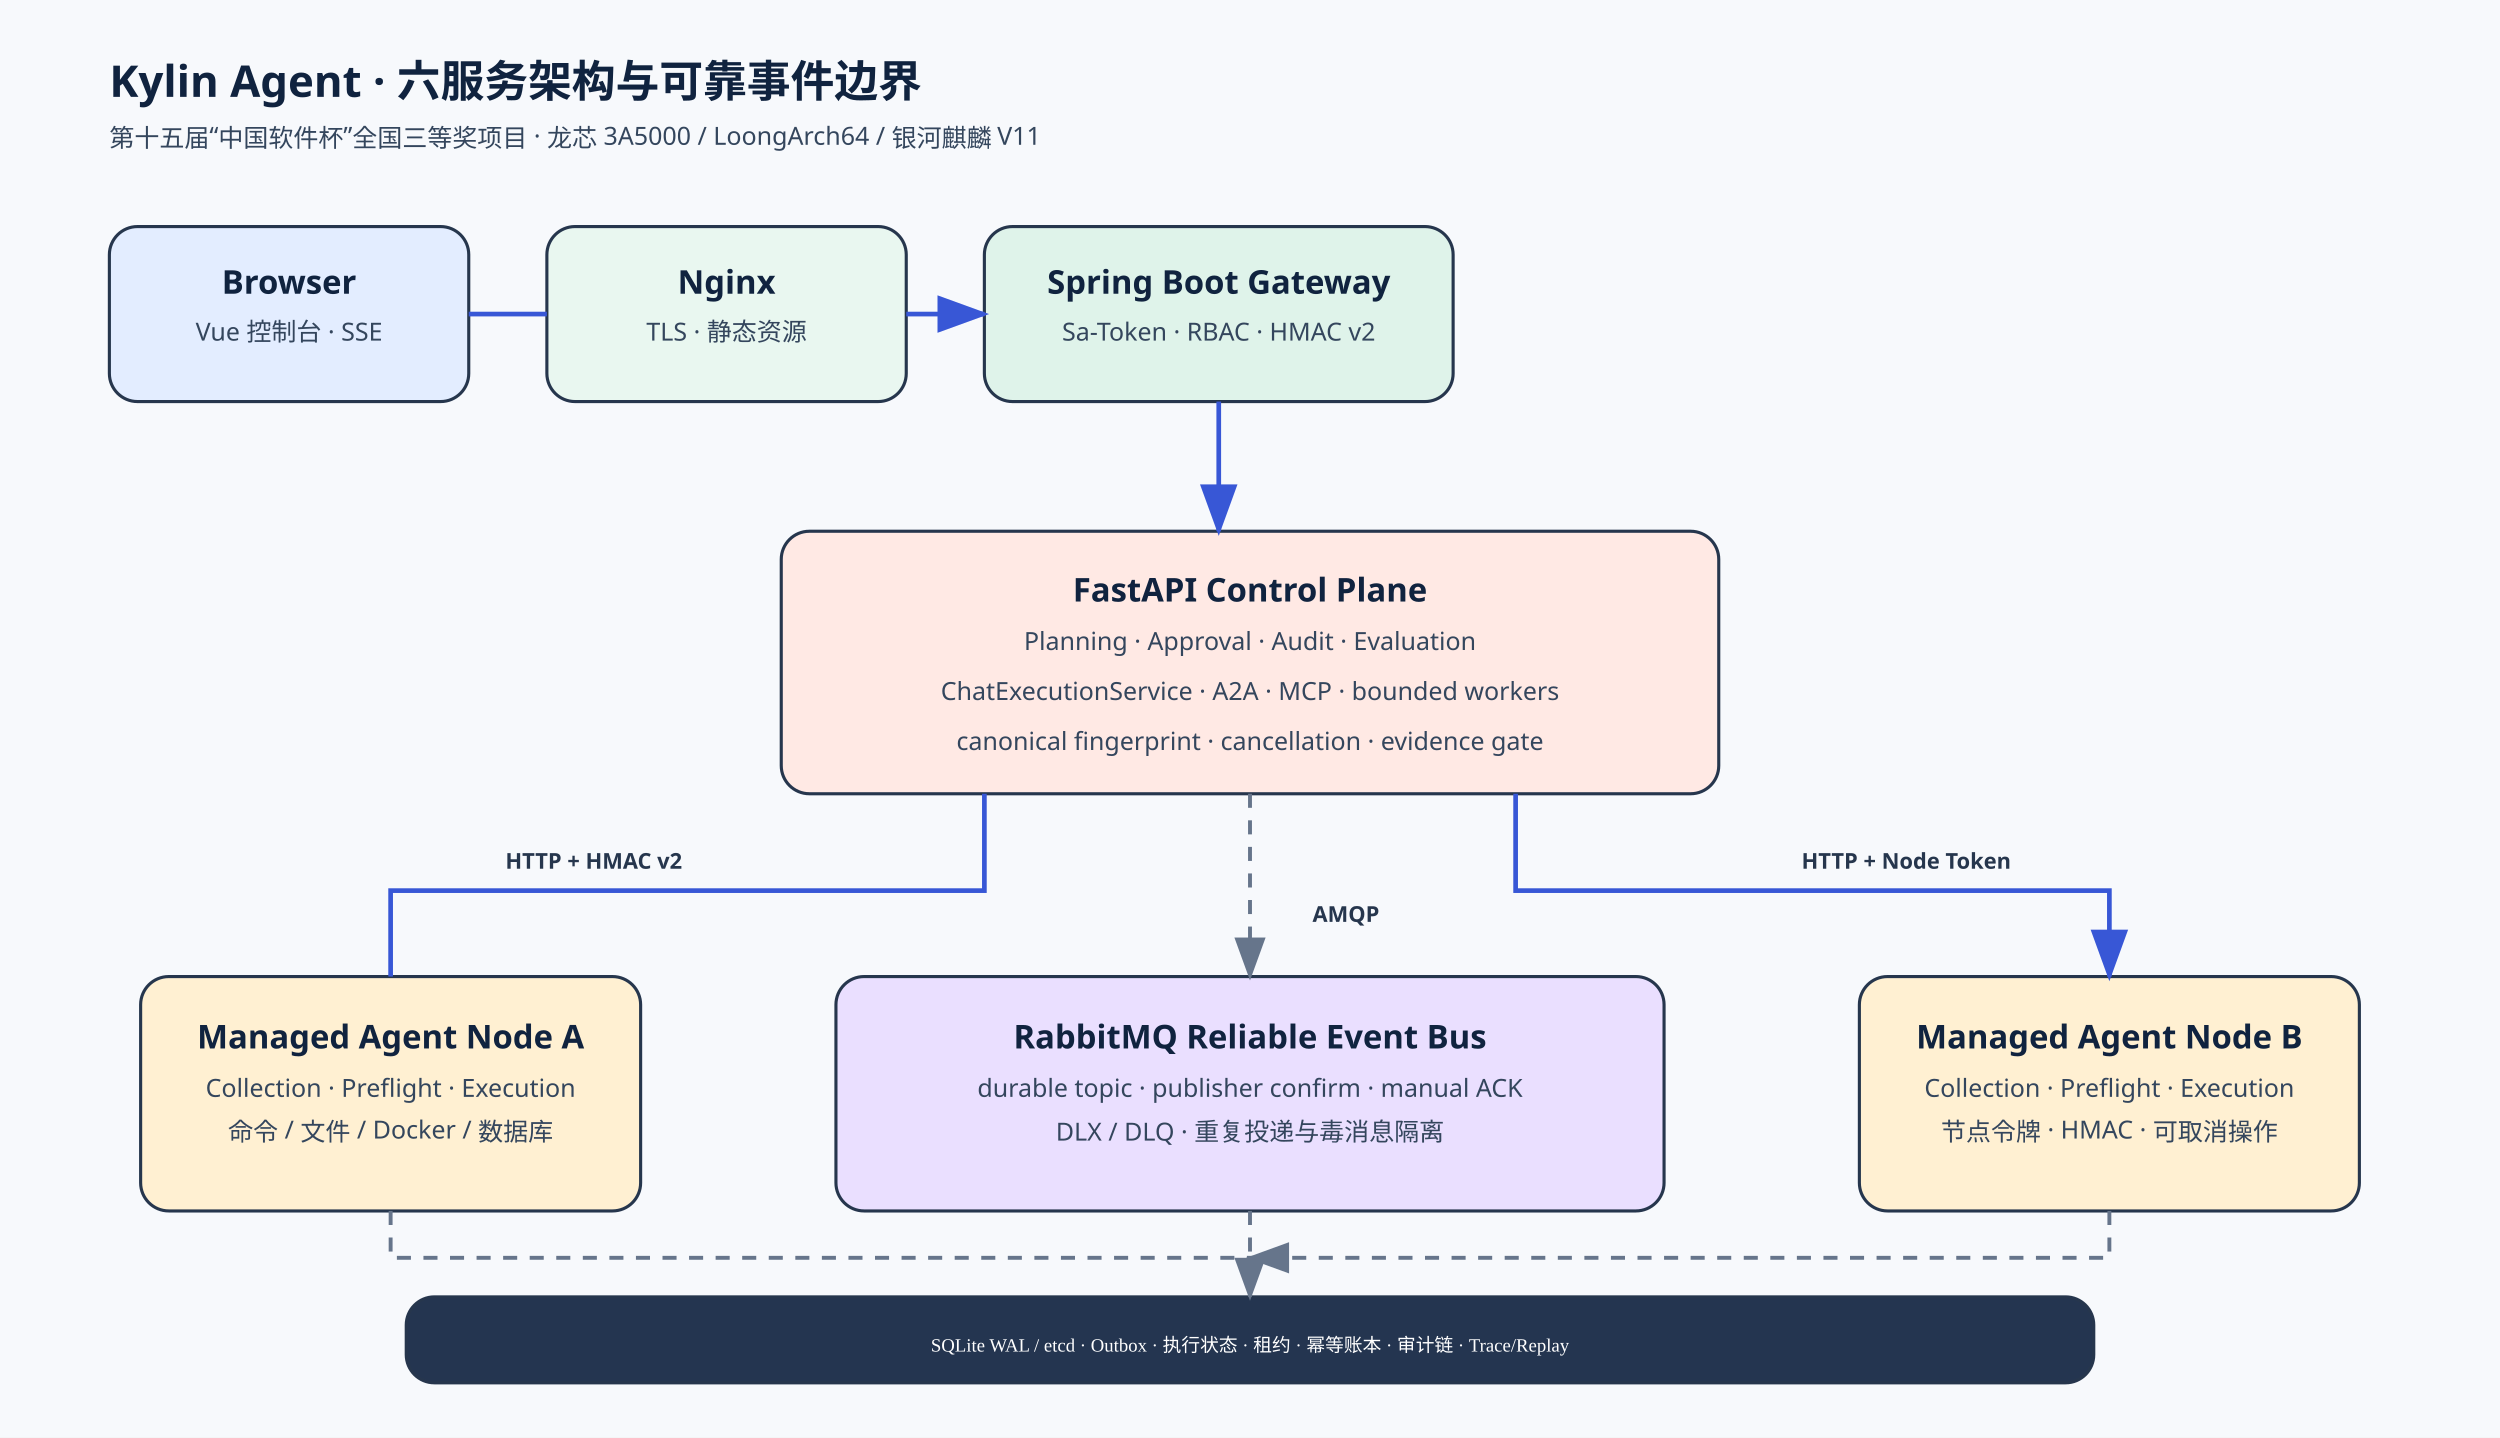
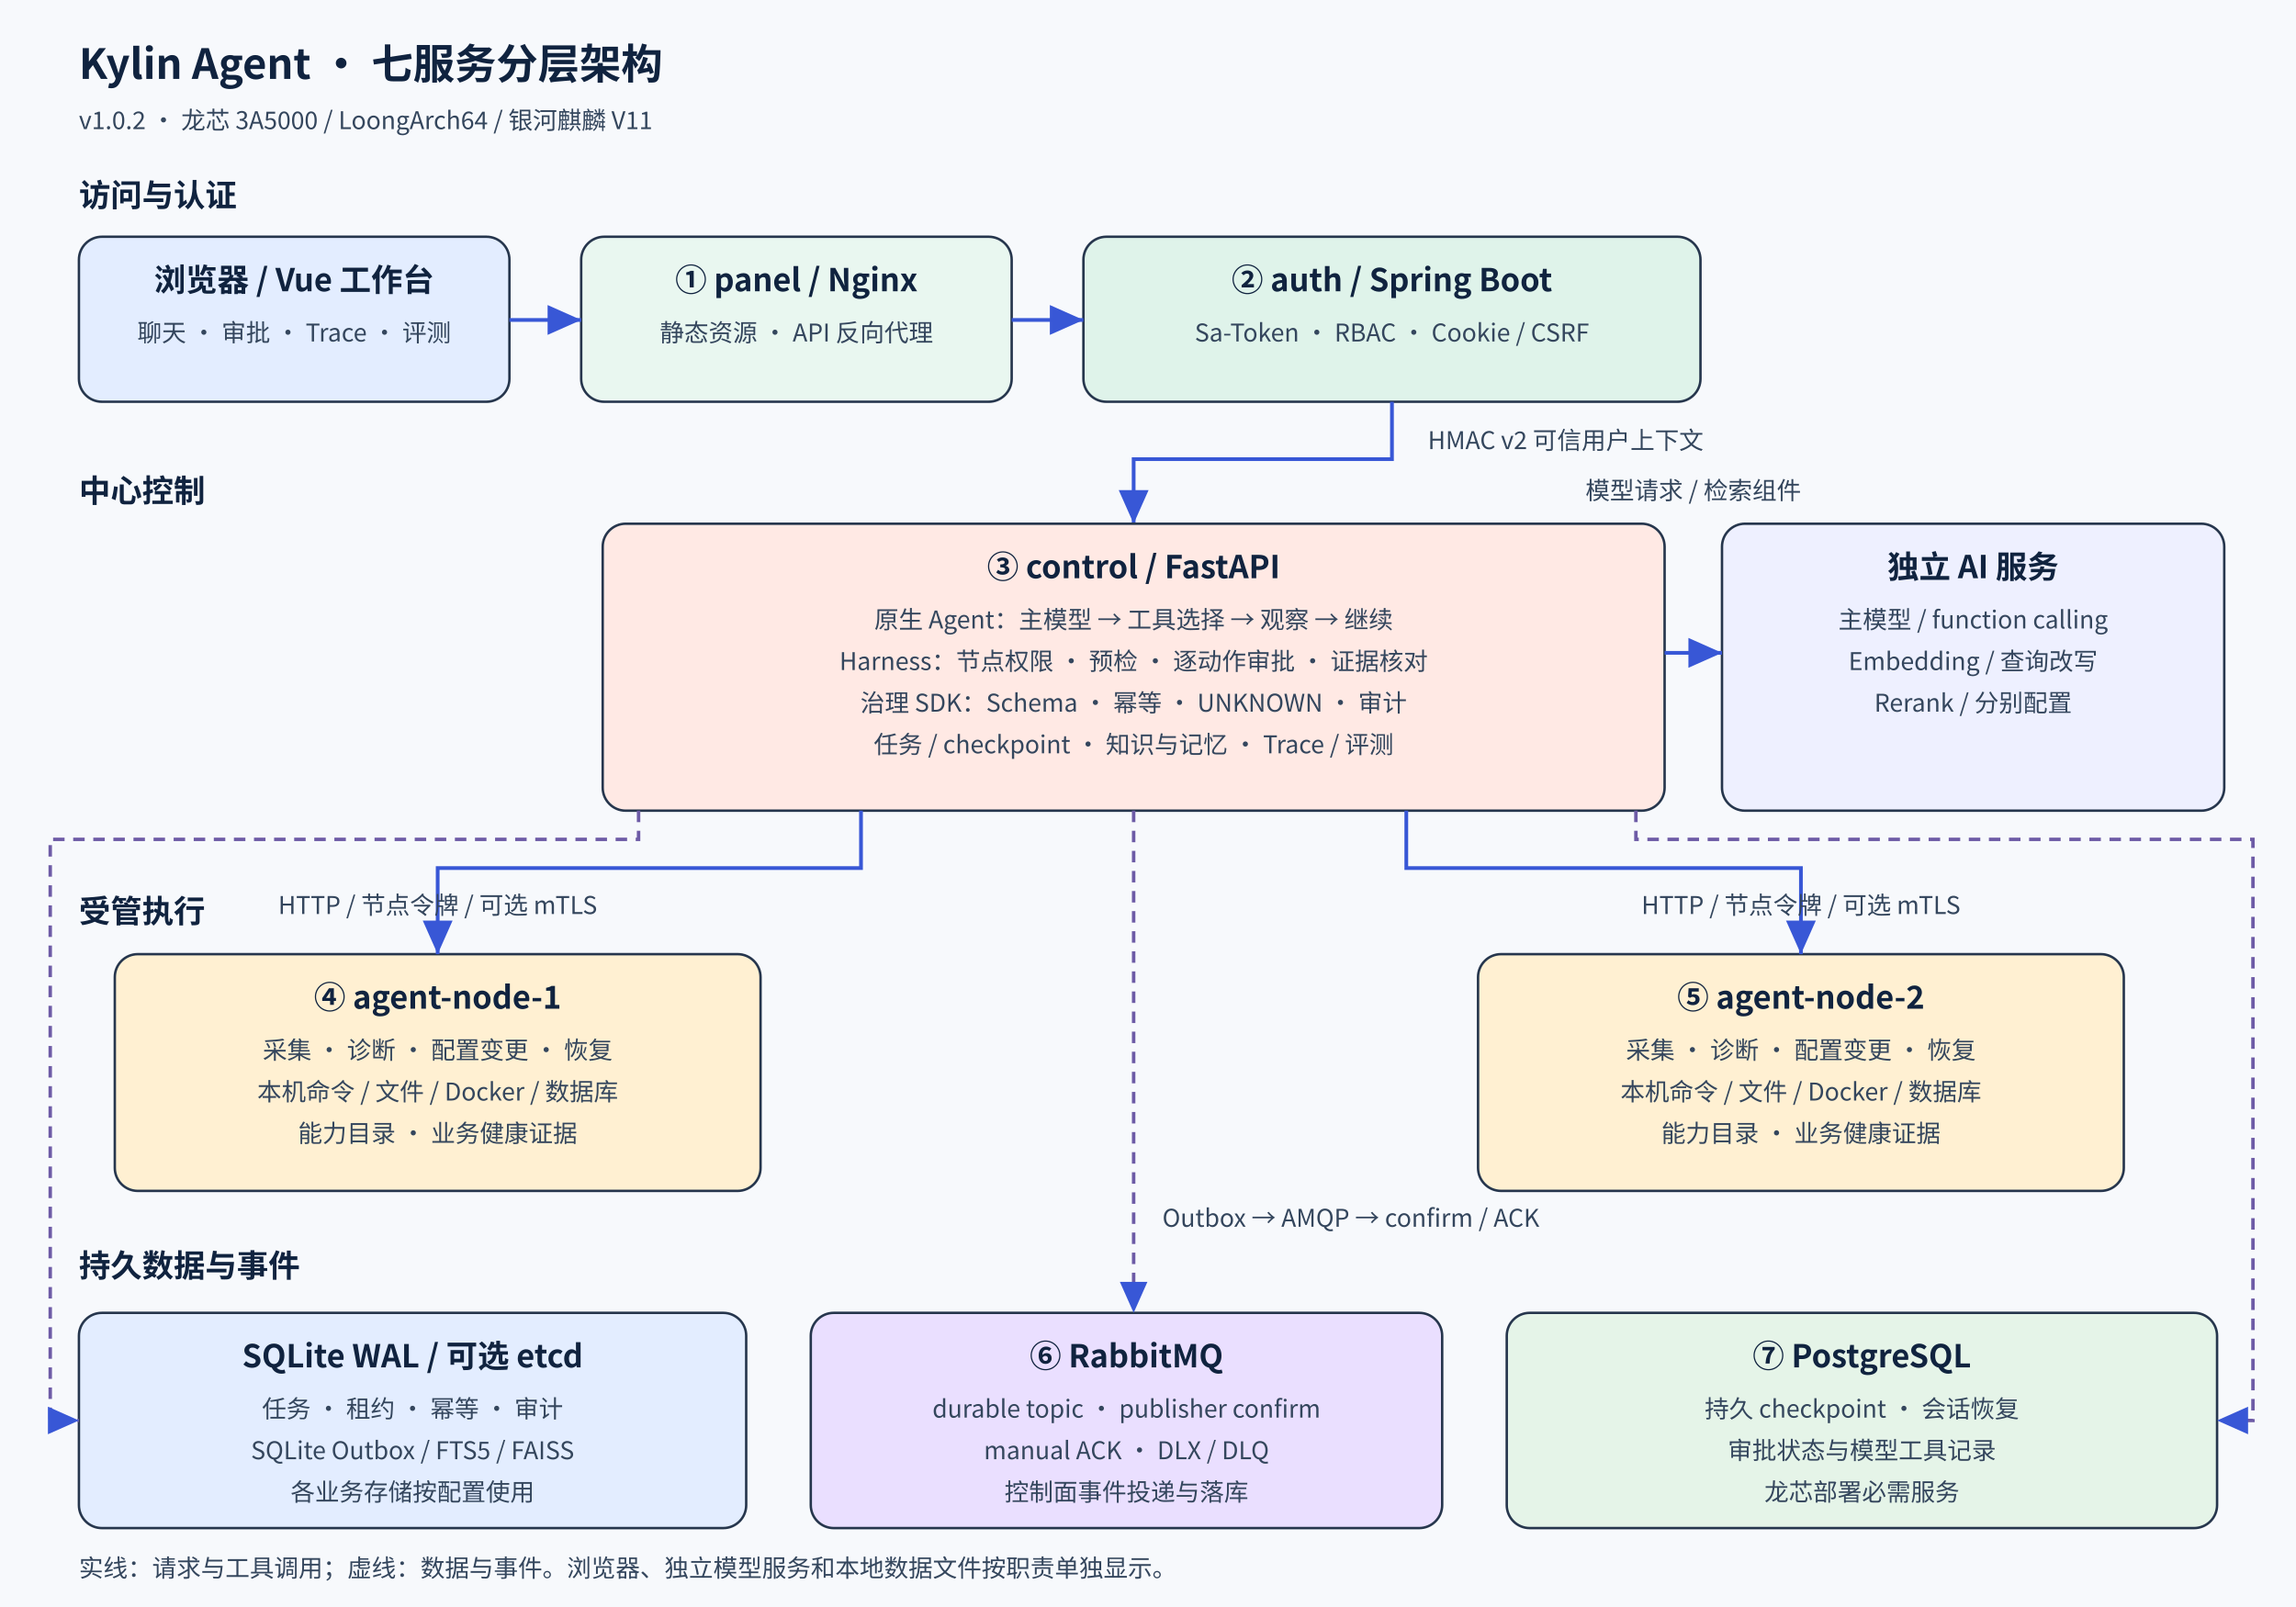
- <svg xmlns="http://www.w3.org/2000/svg" width="1600" height="920" viewBox="0 0 1600 920" role="img" aria-labelledby="title desc">
+ <svg xmlns="http://www.w3.org/2000/svg" width="1600" height="1120" viewBox="0 0 1600 1120" role="img" aria-labelledby="title desc">
  <defs>
-     <marker id="arrow" markerWidth="12" markerHeight="12" refX="10" refY="4" orient="auto">
-       <path d="M0,0 L0,8 L11,4 z" fill="#3857d6" />
+     <marker id="arrow" markerWidth="10" markerHeight="10" refX="9" refY="4" orient="auto">
+       <path d="M0,0 L0,8 L9,4z" fill="#3857d6" />
    </marker>
-     <marker id="arrow-muted" markerWidth="12" markerHeight="12" refX="10" refY="4" orient="auto">
-       <path d="M0,0 L0,8 L11,4 z" fill="#66758b" />
-     </marker>
-     <style>
-       .box{stroke:#26364d;stroke-width:2;rx:18;ry:18}
-       .title{font:700 28px 'Segoe UI','Microsoft YaHei',sans-serif;fill:#10233f}
-       .label{font:700 21px 'Segoe UI','Microsoft YaHei',sans-serif;fill:#10233f}
-       .small{font:400 16px 'Segoe UI','Microsoft YaHei',sans-serif;fill:#34465d}
-       .arrow{stroke:#3857d6;stroke-width:3;fill:none;marker-end:url(#arrow)}
-       .dashed{stroke:#66758b;stroke-width:2.5;stroke-dasharray:9 8;fill:none;marker-end:url(#arrow-muted)}
-       .chip{font:600 14px 'Segoe UI','Microsoft YaHei',sans-serif;fill:#26364d}
-     </style>
+     <style>.title{font:700 29px 'Noto Sans CJK SC','Microsoft YaHei','Segoe UI',sans-serif;fill:#10233f}.label{font:700 22px 'Noto Sans CJK SC','Microsoft YaHei','Segoe UI',sans-serif;fill:#10233f}.small{font:400 17px 'Noto Sans CJK SC','Microsoft YaHei','Segoe UI',sans-serif;fill:#34465d}.box{stroke:#26364d;stroke-width:1.7}.arrow{stroke:#3857d6;stroke-width:2.6;fill:none;marker-end:url(#arrow)}.event{stroke:#6d5ba6;stroke-width:2.4;stroke-dasharray:8 6;fill:none;marker-end:url(#arrow)}</style>
  </defs>
-   <rect width="1600" height="920" fill="#f7f9fc" />
-   <text x="70" y="62" class="title">Kylin Agent · 六服务架构与可靠事件边界</text>
-   <text x="70" y="94" class="small">第十五届“中国软件杯”全国三等奖项目 · 龙芯 3A5000 / LoongArch64 / 银河麒麟 V11</text>
-   <rect x="70" y="145" width="230" height="112" class="box" fill="#e3edff" />
-   <text x="185" y="188" text-anchor="middle" class="label">Browser</text>
-   <text x="185" y="218" text-anchor="middle" class="small">Vue 控制台 · SSE</text>
-   <rect x="350" y="145" width="230" height="112" class="box" fill="#e9f7f0" />
-   <text x="465" y="188" text-anchor="middle" class="label">Nginx</text>
-   <text x="465" y="218" text-anchor="middle" class="small">TLS · 静态资源</text>
-   <rect x="630" y="145" width="300" height="112" class="box" fill="#dff3ea" />
-   <text x="780" y="188" text-anchor="middle" class="label">Spring Boot Gateway</text>
-   <text x="780" y="218" text-anchor="middle" class="small">Sa-Token · RBAC · HMAC v2</text>
-   <path d="M300 201 H350 M580 201 H630" class="arrow" />
-   <rect x="500" y="340" width="600" height="168" class="box" fill="#ffe9e4" />
-   <text x="800" y="385" text-anchor="middle" class="label">FastAPI Control Plane</text>
-   <text x="800" y="416" text-anchor="middle" class="small">Planning · Approval · Audit · Evaluation</text>
-   <text x="800" y="448" text-anchor="middle" class="small">ChatExecutionService · A2A · MCP · bounded workers</text>
-   <text x="800" y="480" text-anchor="middle" class="small">canonical fingerprint · cancellation · evidence gate</text>
-   <path d="M780 257 V340" class="arrow" />
-   <rect x="90" y="625" width="320" height="150" class="box" fill="#fff0d2" />
-   <text x="250" y="671" text-anchor="middle" class="label">Managed Agent Node A</text>
-   <text x="250" y="702" text-anchor="middle" class="small">Collection · Preflight · Execution</text>
-   <text x="250" y="730" text-anchor="middle" class="small">命令 / 文件 / Docker / 数据库</text>
-   <rect x="1190" y="625" width="320" height="150" class="box" fill="#fff0d2" />
-   <text x="1350" y="671" text-anchor="middle" class="label">Managed Agent Node B</text>
-   <text x="1350" y="702" text-anchor="middle" class="small">Collection · Preflight · Execution</text>
-   <text x="1350" y="730" text-anchor="middle" class="small">节点令牌 · HMAC · 可取消操作</text>
-   <path d="M630 508 V570 H250 V625 M970 508 V570 H1350 V625" class="arrow" />
-   <text x="380" y="556" text-anchor="middle" class="chip">HTTP + HMAC v2</text>
-   <text x="1220" y="556" text-anchor="middle" class="chip">HTTP + Node Token</text>
-   <rect x="535" y="625" width="530" height="150" class="box" fill="#eadfff" />
-   <text x="800" y="671" text-anchor="middle" class="label">RabbitMQ Reliable Event Bus</text>
-   <text x="800" y="702" text-anchor="middle" class="small">durable topic · publisher confirm · manual ACK</text>
-   <text x="800" y="730" text-anchor="middle" class="small">DLX / DLQ · 重复投递与毒消息隔离</text>
-   <path d="M800 508 V625" class="dashed" />
-   <text x="840" y="590" class="chip">AMQP</text>
-   <rect x="260" y="830" width="1080" height="55" class="box" fill="#243550" stroke="#243550" />
-   <text x="800" y="865" text-anchor="middle" font="600 18px 'Segoe UI','Microsoft YaHei',sans-serif" fill="#ffffff">SQLite WAL / etcd · Outbox · 执行状态 · 租约 · 幂等账本 · 审计链 · Trace/Replay</text>
-   <path d="M800 775 V830" class="dashed" />
-   <path d="M250 775 V805 H800 V830 M1350 775 V805 H800" class="dashed" />
+   <rect width="1600" height="1120" fill="#f7f9fc" />
+   <text x="55" y="55" class="title" text-anchor="start">Kylin Agent · 七服务分层架构</text>
+   <text x="55" y="90" class="small" text-anchor="start">v1.0.2 · 龙芯 3A5000 / LoongArch64 / 银河麒麟 V11</text>
+   <text x="55" y="144" class="label" text-anchor="start">访问与认证</text>
+   <rect x="55" y="165" width="300" height="115" rx="16" class="box" fill="#e3edff" />
+   <text x="205.0" y="203" class="label" text-anchor="middle">浏览器 / Vue 工作台</text>
+   <text x="205.0" y="238" class="small" text-anchor="middle">聊天 · 审批 · Trace · 评测</text>
+   <rect x="405" y="165" width="300" height="115" rx="16" class="box" fill="#e9f7f0" />
+   <text x="555.0" y="203" class="label" text-anchor="middle">① panel / Nginx</text>
+   <text x="555.0" y="238" class="small" text-anchor="middle">静态资源 · API 反向代理</text>
+   <rect x="755" y="165" width="430" height="115" rx="16" class="box" fill="#dff3ea" />
+   <text x="970.0" y="203" class="label" text-anchor="middle">② auth / Spring Boot</text>
+   <text x="970.0" y="238" class="small" text-anchor="middle">Sa-Token · RBAC · Cookie / CSRF</text>
+   <path d="M355 223 H405" class="arrow" />
+   <path d="M705 223 H755" class="arrow" />
+   <path d="M970 280 V320 H790 V365" class="arrow" />
+   <text x="995" y="313" class="small" text-anchor="start">HMAC v2 可信用户上下文</text>
+   <text x="55" y="350" class="label" text-anchor="start">中心控制</text>
+   <rect x="420" y="365" width="740" height="200" rx="16" class="box" fill="#ffe9e4" />
+   <text x="790.0" y="403" class="label" text-anchor="middle">③ control / FastAPI</text>
+   <text x="790.0" y="438" class="small" text-anchor="middle">原生 Agent：主模型 → 工具选择 → 观察 → 继续</text>
+   <text x="790.0" y="467" class="small" text-anchor="middle">Harness：节点权限 · 预检 · 逐动作审批 · 证据核对</text>
+   <text x="790.0" y="496" class="small" text-anchor="middle">治理 SDK：Schema · 幂等 · UNKNOWN · 审计</text>
+   <text x="790.0" y="525" class="small" text-anchor="middle">任务 / checkpoint · 知识与记忆 · Trace / 评测</text>
+   <rect x="1200" y="365" width="350" height="200" rx="16" class="box" fill="#eef0ff" />
+   <text x="1375.0" y="403" class="label" text-anchor="middle">独立 AI 服务</text>
+   <text x="1375.0" y="438" class="small" text-anchor="middle">主模型 / function calling</text>
+   <text x="1375.0" y="467" class="small" text-anchor="middle">Embedding / 查询改写</text>
+   <text x="1375.0" y="496" class="small" text-anchor="middle">Rerank / 分别配置</text>
+   <path d="M1160 455 H1200" class="arrow" />
+   <text x="1180" y="348" class="small" text-anchor="middle">模型请求 / 检索组件</text>
+   <text x="55" y="643" class="label" text-anchor="start">受管执行</text>
+   <rect x="80" y="665" width="450" height="165" rx="16" class="box" fill="#fff0d2" />
+   <text x="305.0" y="703" class="label" text-anchor="middle">④ agent-node-1</text>
+   <text x="305.0" y="738" class="small" text-anchor="middle">采集 · 诊断 · 配置变更 · 恢复</text>
+   <text x="305.0" y="767" class="small" text-anchor="middle">本机命令 / 文件 / Docker / 数据库</text>
+   <text x="305.0" y="796" class="small" text-anchor="middle">能力目录 · 业务健康证据</text>
+   <rect x="1030" y="665" width="450" height="165" rx="16" class="box" fill="#fff0d2" />
+   <text x="1255.0" y="703" class="label" text-anchor="middle">⑤ agent-node-2</text>
+   <text x="1255.0" y="738" class="small" text-anchor="middle">采集 · 诊断 · 配置变更 · 恢复</text>
+   <text x="1255.0" y="767" class="small" text-anchor="middle">本机命令 / 文件 / Docker / 数据库</text>
+   <text x="1255.0" y="796" class="small" text-anchor="middle">能力目录 · 业务健康证据</text>
+   <path d="M600 565 V605 H305 V665" class="arrow" />
+   <path d="M980 565 V605 H1255 V665" class="arrow" />
+   <text x="305" y="637" class="small" text-anchor="middle">HTTP / 节点令牌 / 可选 mTLS</text>
+   <text x="1255" y="637" class="small" text-anchor="middle">HTTP / 节点令牌 / 可选 mTLS</text>
+   <text x="55" y="890" class="label" text-anchor="start">持久数据与事件</text>
+   <rect x="55" y="915" width="465" height="150" rx="16" class="box" fill="#e3edff" />
+   <text x="287.5" y="953" class="label" text-anchor="middle">SQLite WAL / 可选 etcd</text>
+   <text x="287.5" y="988" class="small" text-anchor="middle">任务 · 租约 · 幂等 · 审计</text>
+   <text x="287.5" y="1017" class="small" text-anchor="middle">SQLite Outbox / FTS5 / FAISS</text>
+   <text x="287.5" y="1046" class="small" text-anchor="middle">各业务存储按配置使用</text>
+   <rect x="565" y="915" width="440" height="150" rx="16" class="box" fill="#eadfff" />
+   <text x="785.0" y="953" class="label" text-anchor="middle">⑥ RabbitMQ</text>
+   <text x="785.0" y="988" class="small" text-anchor="middle">durable topic · publisher confirm</text>
+   <text x="785.0" y="1017" class="small" text-anchor="middle">manual ACK · DLX / DLQ</text>
+   <text x="785.0" y="1046" class="small" text-anchor="middle">控制面事件投递与落库</text>
+   <rect x="1050" y="915" width="495" height="150" rx="16" class="box" fill="#e5f4e8" />
+   <text x="1297.5" y="953" class="label" text-anchor="middle">⑦ PostgreSQL</text>
+   <text x="1297.5" y="988" class="small" text-anchor="middle">持久 checkpoint · 会话恢复</text>
+   <text x="1297.5" y="1017" class="small" text-anchor="middle">审批状态与模型工具记录</text>
+   <text x="1297.5" y="1046" class="small" text-anchor="middle">龙芯部署必需服务</text>
+   <path d="M445 565 V585 H35 V990 H55" class="event" />
+   <path d="M1140 565 V585 H1570 V990 H1545" class="event" />
+   <path d="M790 565 V915" class="event" />
+   <text x="810" y="855" class="small" text-anchor="start">Outbox → AMQP → confirm / ACK</text>
+   <text x="55" y="1099" class="small" text-anchor="start">实线：请求与工具调用；虚线：数据与事件。浏览器、独立模型服务和本地数据文件按职责单独显示。</text>
</svg>
